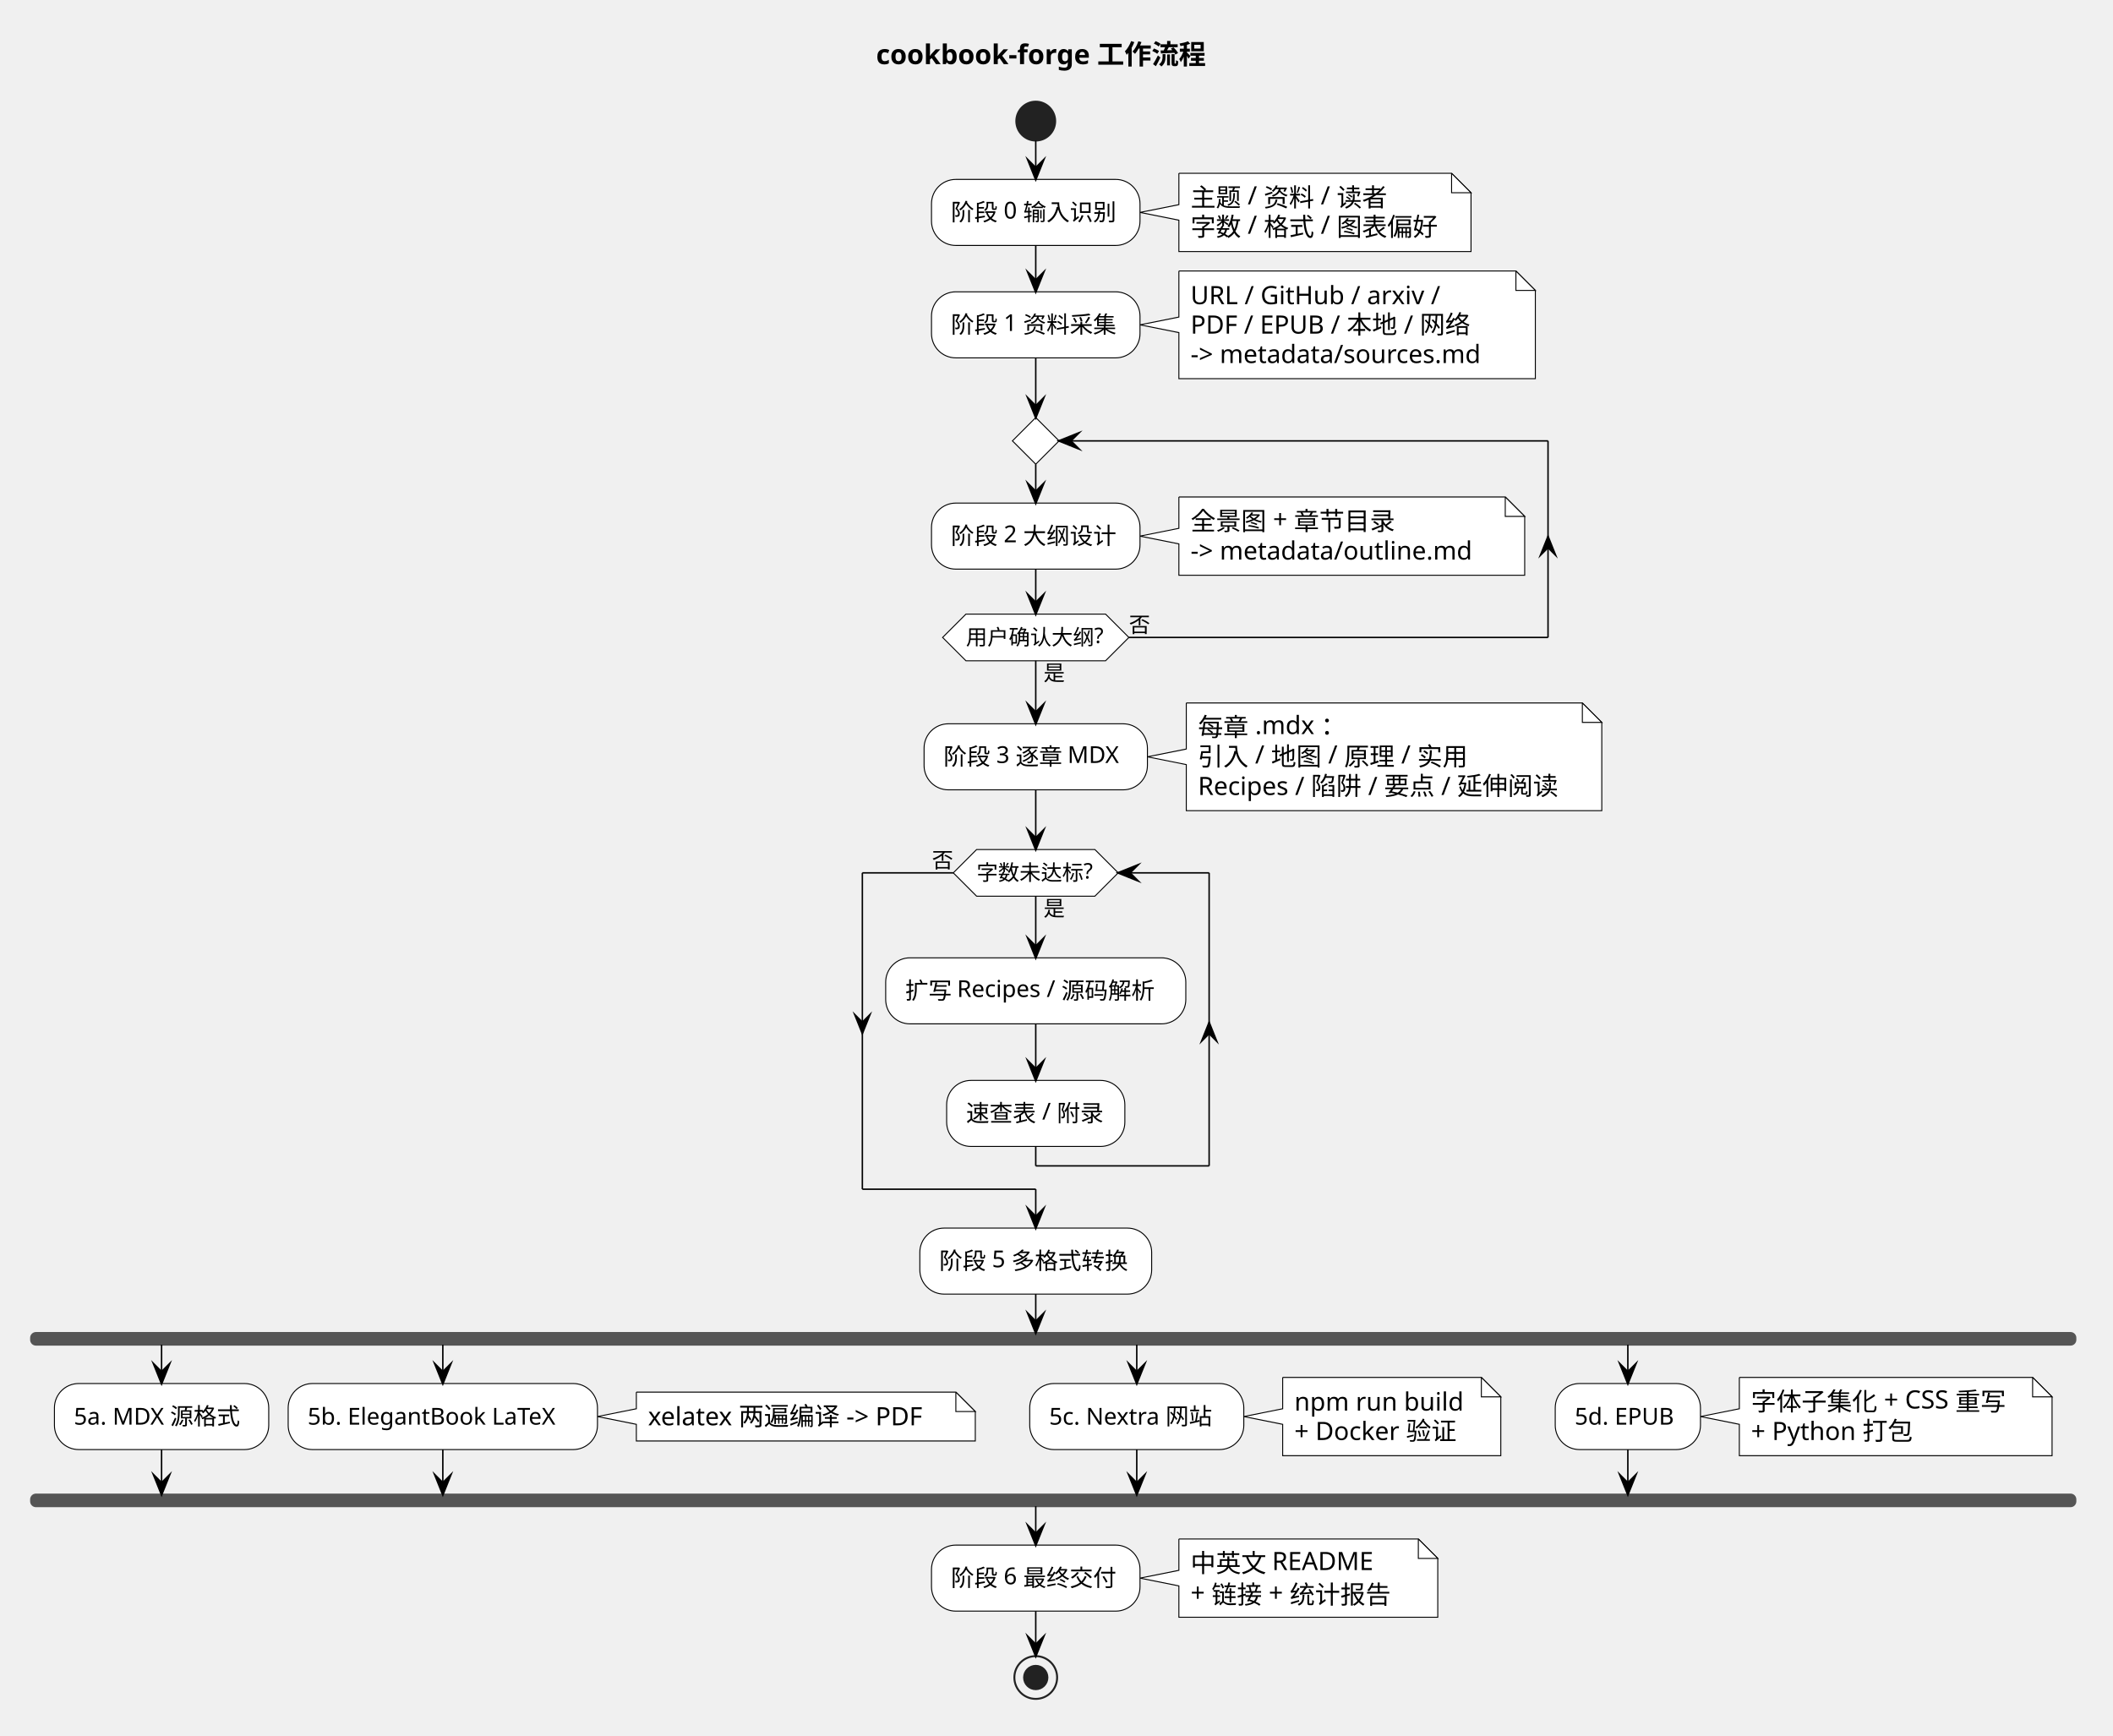
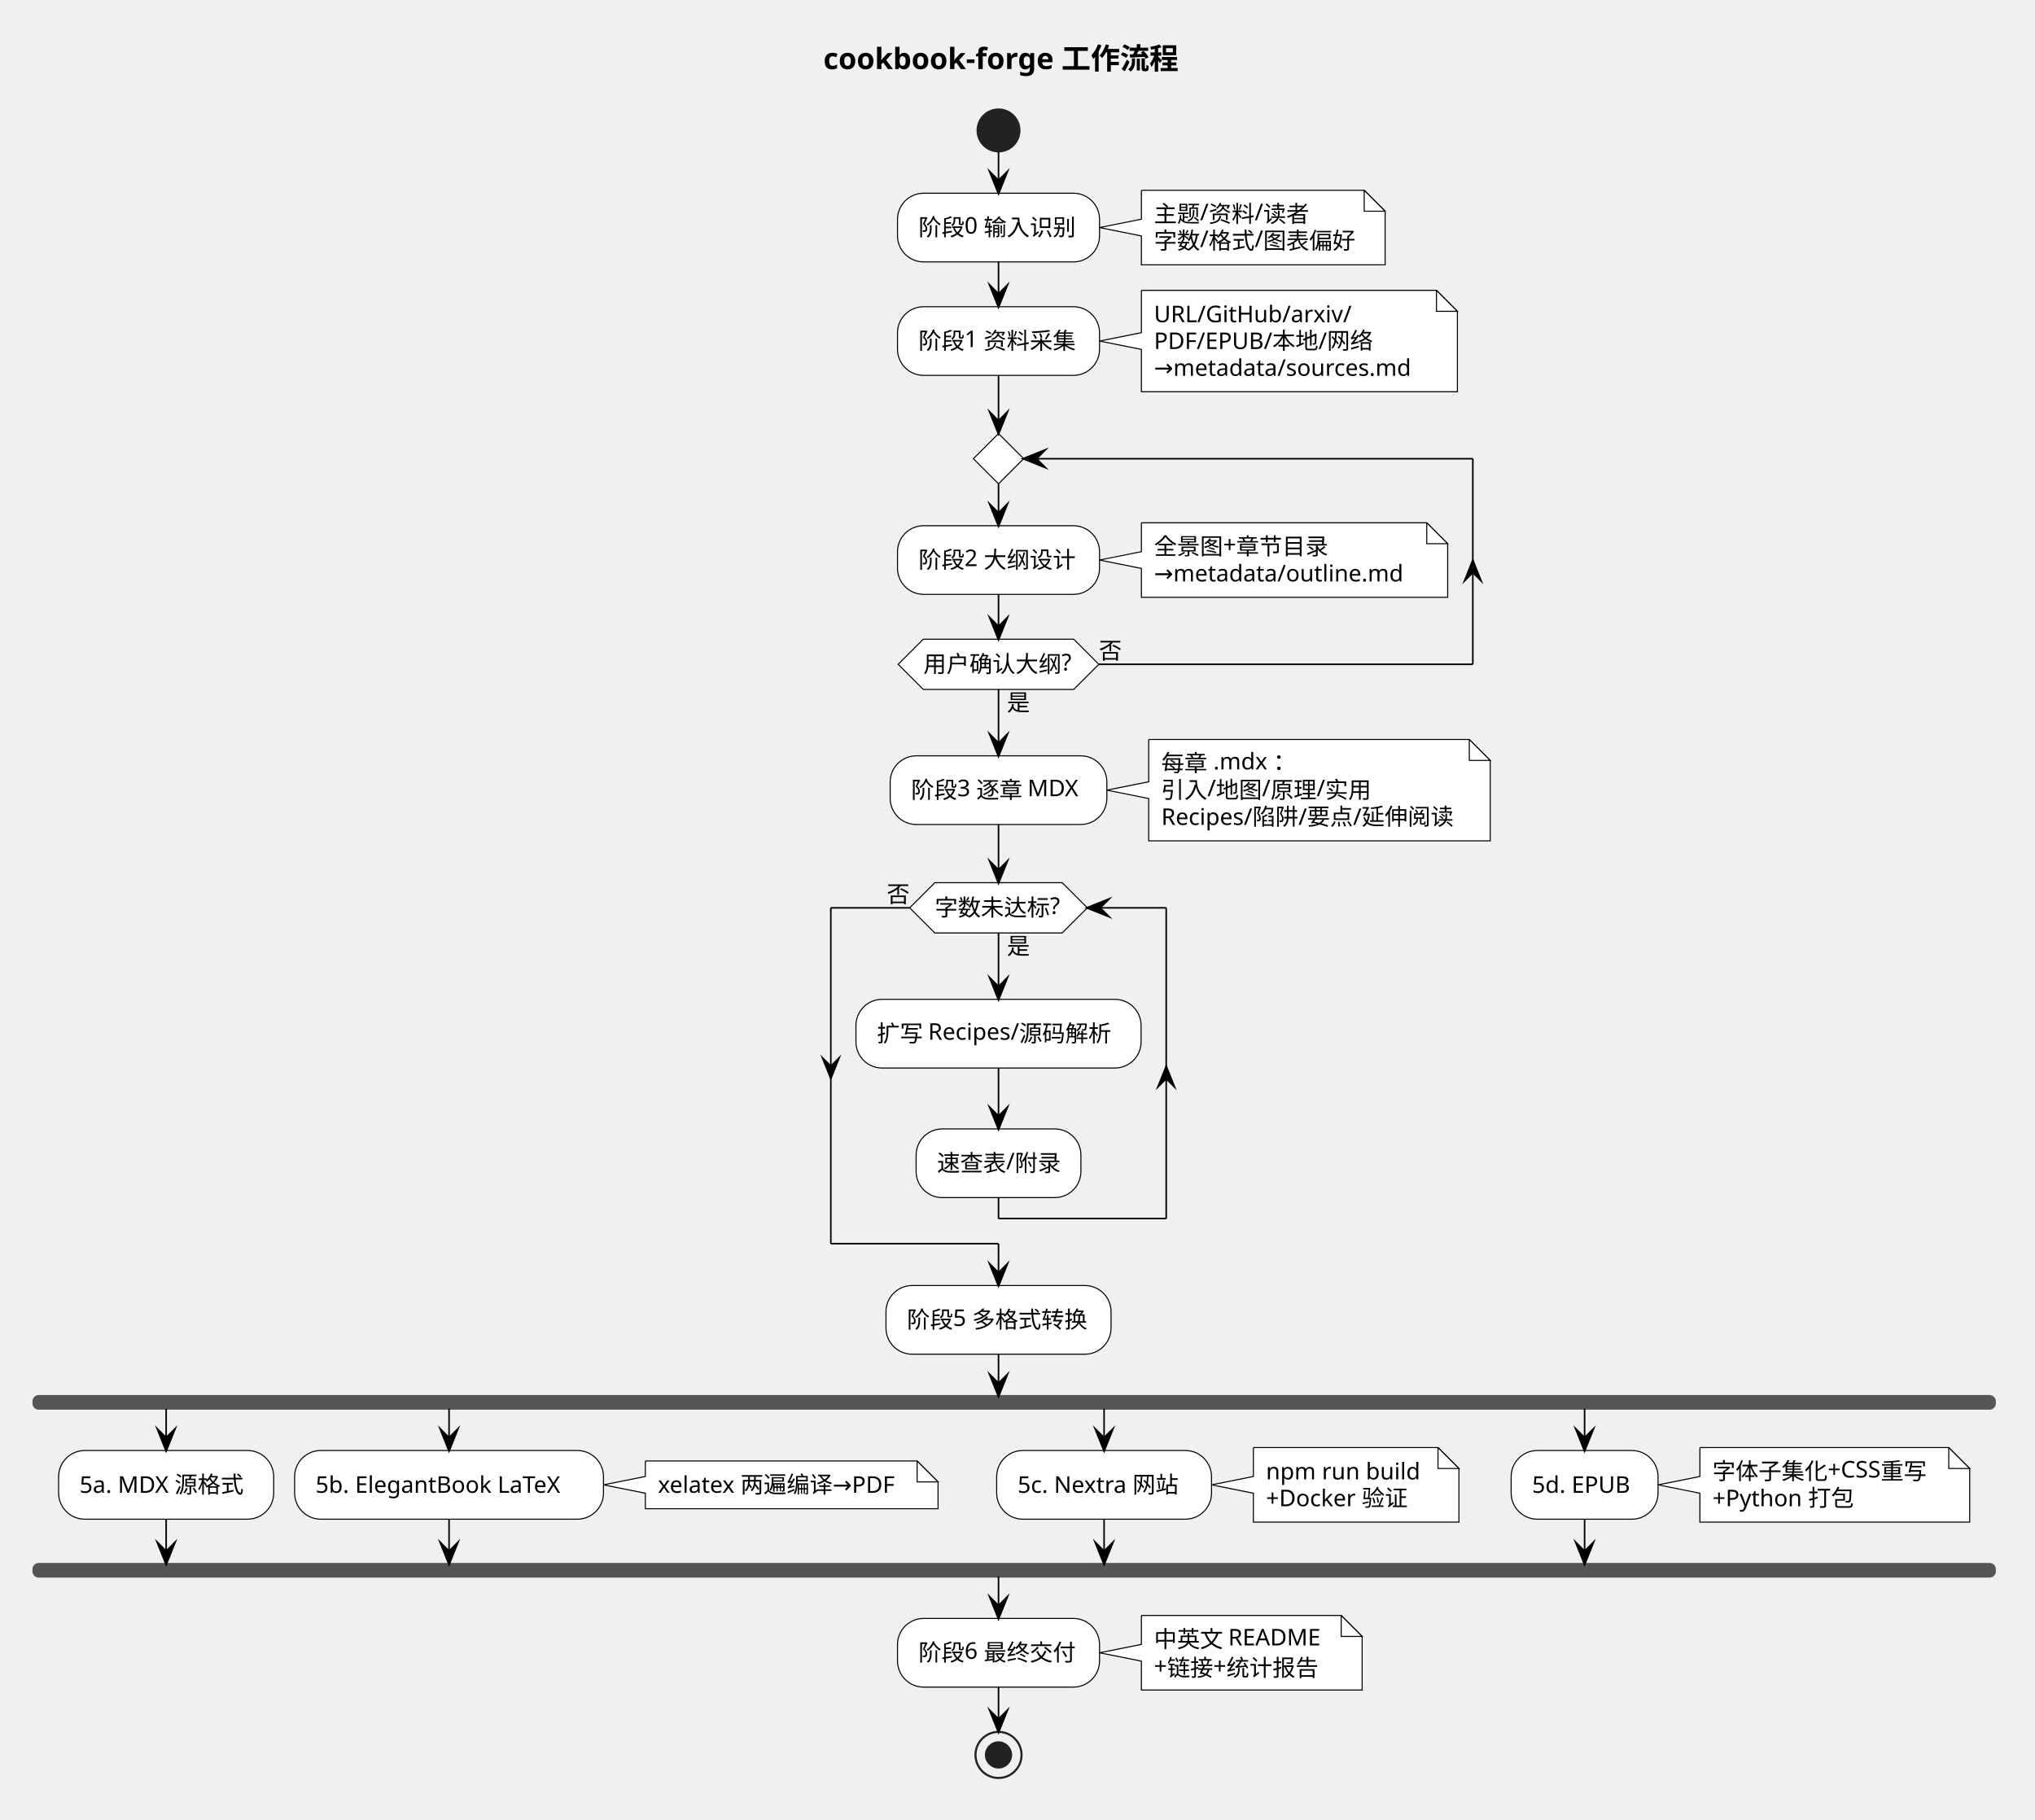
- <svg xmlns="http://www.w3.org/2000/svg" contentStyleType="text/css" data-diagram-type="ACTIVITY" height="893px" preserveAspectRatio="none" style="width:1087px;height:893px;background:#FFFFFF;" version="1.1" viewBox="0 0 1087 893" width="1087px" zoomAndPan="magnify">
+ <svg xmlns="http://www.w3.org/2000/svg" contentStyleType="text/css" data-diagram-type="ACTIVITY" height="869px" preserveAspectRatio="none" style="width:972px;height:869px;background:#FFFFFF;" version="1.1" viewBox="0 0 972 869" width="972px" zoomAndPan="magnify">
  <defs />
  <g>
-     <g class="title" data-source-line="16">
-       <text fill="#000000" font-family="'WenQuanYi Micro Hei'" font-size="14" font-weight="700" lengthAdjust="spacing" textLength="184.228" x="450.711" y="32.995">cookbook-forge 工作流程</text>
+     <g class="title" data-source-line="17">
+       <text fill="#000000" font-family="'WenQuanYi Micro Hei'" font-size="14" font-weight="700" lengthAdjust="spacing" textLength="184.228" x="393.29" y="32.995">cookbook-forge 工作流程</text>
    </g>
-     <ellipse cx="532.825" cy="62.297" fill="#222222" rx="10" ry="10" style="stroke:#222222;stroke-width:1;" />
-     <path d="M606.457,89.148 L606.457,105.281 L586.457,109.281 L606.457,113.281 L606.457,129.414 A0,0 0 0 0 606.457,129.414 L756.746,129.414 A0,0 0 0 0 756.746,129.414 L756.746,99.148 L746.746,89.148 L606.457,89.148 A0,0 0 0 0 606.457,89.148" fill="#FFFFFF" style="stroke:#000000;stroke-width:0.5;" />
-     <path d="M746.746,89.148 L746.746,99.148 L756.746,99.148 L746.746,89.148" fill="#FFFFFF" style="stroke:#000000;stroke-width:0.5;" />
-     <text fill="#000000" font-family="'WenQuanYi Micro Hei'" font-size="13" lengthAdjust="spacing" textLength="103.289" x="612.457" y="106.215">主题 / 资料 / 读者</text>
-     <text fill="#000000" font-family="'WenQuanYi Micro Hei'" font-size="13" lengthAdjust="spacing" textLength="129.289" x="612.457" y="121.348">字数 / 格式 / 图表偏好</text>
-     <rect fill="#FFFFFF" height="33.969" rx="12.5" ry="12.5" style="stroke:#000000;stroke-width:0.5;" width="107.264" x="479.193" y="92.297" />
-     <text fill="#000000" font-family="'WenQuanYi Micro Hei'" font-size="12" lengthAdjust="spacing" textLength="87.264" x="489.193" y="113.436">阶段 0 输入识别</text>
-     <path d="M606.457,139.414 L606.457,163.113 L586.457,167.113 L606.457,171.113 L606.457,194.812 A0,0 0 0 0 606.457,194.812 L789.836,194.812 A0,0 0 0 0 789.836,194.812 L789.836,149.414 L779.836,139.414 L606.457,139.414 A0,0 0 0 0 606.457,139.414" fill="#FFFFFF" style="stroke:#000000;stroke-width:0.5;" />
-     <path d="M779.836,139.414 L779.836,149.414 L789.836,149.414 L779.836,139.414" fill="#FFFFFF" style="stroke:#000000;stroke-width:0.5;" />
-     <text fill="#000000" font-family="'WenQuanYi Micro Hei'" font-size="13" lengthAdjust="spacing" textLength="136.951" x="612.457" y="156.481">URL / GitHub / arxiv /</text>
-     <text fill="#000000" font-family="'WenQuanYi Micro Hei'" font-size="13" lengthAdjust="spacing" textLength="149.748" x="612.457" y="171.614">PDF / EPUB / 本地 / 网络</text>
-     <text fill="#000000" font-family="'WenQuanYi Micro Hei'" font-size="13" lengthAdjust="spacing" textLength="162.379" x="612.457" y="186.747">-&gt; metadata/sources.md</text>
-     <rect fill="#FFFFFF" height="33.969" rx="12.5" ry="12.5" style="stroke:#000000;stroke-width:0.5;" width="107.264" x="479.193" y="150.129" />
-     <text fill="#000000" font-family="'WenQuanYi Micro Hei'" font-size="12" lengthAdjust="spacing" textLength="87.264" x="489.193" y="171.268">阶段 1 资料采集</text>
-     <path d="M606.457,255.664 L606.457,271.797 L586.457,275.797 L606.457,279.797 L606.457,295.93 A0,0 0 0 0 606.457,295.93 L784.358,295.93 A0,0 0 0 0 784.358,295.93 L784.358,265.664 L774.358,255.664 L606.457,255.664 A0,0 0 0 0 606.457,255.664" fill="#FFFFFF" style="stroke:#000000;stroke-width:0.5;" />
-     <path d="M774.358,255.664 L774.358,265.664 L784.358,265.664 L774.358,255.664" fill="#FFFFFF" style="stroke:#000000;stroke-width:0.5;" />
-     <text fill="#000000" font-family="'WenQuanYi Micro Hei'" font-size="13" lengthAdjust="spacing" textLength="110.157" x="612.457" y="272.731">全景图 + 章节目录</text>
-     <text fill="#000000" font-family="'WenQuanYi Micro Hei'" font-size="13" lengthAdjust="spacing" textLength="156.901" x="612.457" y="287.864">-&gt; metadata/outline.md</text>
-     <rect fill="#FFFFFF" height="33.969" rx="12.5" ry="12.5" style="stroke:#000000;stroke-width:0.5;" width="107.264" x="479.193" y="258.812" />
-     <text fill="#000000" font-family="'WenQuanYi Micro Hei'" font-size="12" lengthAdjust="spacing" textLength="87.264" x="489.193" y="279.951">阶段 2 大纲设计</text>
-     <polygon fill="#FFFFFF" points="532.825,214.812,544.825,226.812,532.825,238.812,520.825,226.812,532.825,214.812" style="stroke:#000000;stroke-width:0.5;stroke-linejoin:miter;stroke-miterlimit:10;" />
-     <polygon fill="#FFFFFF" points="496.906,315.93,568.744,315.93,580.744,327.93,568.744,339.93,496.906,339.93,484.906,327.93,496.906,315.93" style="stroke:#000000;stroke-width:0.5;stroke-linejoin:miter;stroke-miterlimit:10;" />
-     <text fill="#000000" font-family="'WenQuanYi Micro Hei'" font-size="11" lengthAdjust="spacing" textLength="11" x="536.825" y="350.14">是</text>
-     <text fill="#000000" font-family="'WenQuanYi Micro Hei'" font-size="11" lengthAdjust="spacing" textLength="71.838" x="496.906" y="331.738">用户确认大纲?</text>
-     <text fill="#000000" font-family="'WenQuanYi Micro Hei'" font-size="11" lengthAdjust="spacing" textLength="11" x="580.744" y="325.335">否</text>
-     <path d="M610.271,361.64 L610.271,385.339 L590.271,389.339 L610.271,393.339 L610.271,417.039 A0,0 0 0 0 610.271,417.039 L824.018,417.039 A0,0 0 0 0 824.018,417.039 L824.018,371.64 L814.018,361.64 L610.271,361.64 A0,0 0 0 0 610.271,361.64" fill="#FFFFFF" style="stroke:#000000;stroke-width:0.5;" />
-     <path d="M814.018,361.64 L814.018,371.64 L824.018,371.64 L814.018,361.64" fill="#FFFFFF" style="stroke:#000000;stroke-width:0.5;" />
-     <text fill="#000000" font-family="'WenQuanYi Micro Hei'" font-size="13" lengthAdjust="spacing" textLength="75.874" x="616.271" y="378.707">每章 .mdx：</text>
-     <text fill="#000000" font-family="'WenQuanYi Micro Hei'" font-size="13" lengthAdjust="spacing" textLength="141.934" x="616.271" y="393.84">引入 / 地图 / 原理 / 实用</text>
-     <text fill="#000000" font-family="'WenQuanYi Micro Hei'" font-size="13" lengthAdjust="spacing" textLength="192.747" x="616.271" y="408.973">Recipes / 陷阱 / 要点 / 延伸阅读</text>
-     <rect fill="#FFFFFF" height="33.969" rx="12.5" ry="12.5" style="stroke:#000000;stroke-width:0.5;" width="114.893" x="475.378" y="372.355" />
-     <text fill="#000000" font-family="'WenQuanYi Micro Hei'" font-size="12" lengthAdjust="spacing" textLength="94.893" x="485.378" y="393.494">阶段 3 逐章 MDX</text>
-     <rect fill="#FFFFFF" height="33.969" rx="12.5" ry="12.5" style="stroke:#000000;stroke-width:0.5;" width="154.391" x="455.629" y="492.749" />
-     <text fill="#000000" font-family="'WenQuanYi Micro Hei'" font-size="12" lengthAdjust="spacing" textLength="134.391" x="465.629" y="513.888">扩写 Recipes / 源码解析</text>
-     <rect fill="#FFFFFF" height="33.969" rx="12.5" ry="12.5" style="stroke:#000000;stroke-width:0.5;" width="91.672" x="486.989" y="555.815" />
-     <text fill="#000000" font-family="'WenQuanYi Micro Hei'" font-size="12" lengthAdjust="spacing" textLength="71.672" x="496.989" y="576.954">速查表 / 附录</text>
-     <polygon fill="#FFFFFF" points="502.406,437.039,563.244,437.039,575.244,449.039,563.244,461.039,502.406,461.039,490.406,449.039,502.406,437.039" style="stroke:#000000;stroke-width:0.5;stroke-linejoin:miter;stroke-miterlimit:10;" />
-     <text fill="#000000" font-family="'WenQuanYi Micro Hei'" font-size="11" lengthAdjust="spacing" textLength="11" x="536.825" y="471.249">是</text>
-     <text fill="#000000" font-family="'WenQuanYi Micro Hei'" font-size="11" lengthAdjust="spacing" textLength="60.838" x="502.406" y="452.847">字数未达标?</text>
-     <text fill="#000000" font-family="'WenQuanYi Micro Hei'" font-size="11" lengthAdjust="spacing" textLength="11" x="479.406" y="446.444">否</text>
-     <rect fill="#FFFFFF" height="33.969" rx="12.5" ry="12.5" style="stroke:#000000;stroke-width:0.5;" width="119.264" x="473.193" y="631.784" />
-     <text fill="#000000" font-family="'WenQuanYi Micro Hei'" font-size="12" lengthAdjust="spacing" textLength="99.264" x="483.193" y="652.923">阶段 5 多格式转换</text>
-     <rect fill="#555555" height="6" rx="2.5" ry="2.5" style="stroke:#555555;stroke-width:1;" width="1051.65" x="16" y="685.753" />
-     <rect fill="#FFFFFF" height="33.969" rx="12.5" ry="12.5" style="stroke:#000000;stroke-width:0.5;" width="110.246" x="28" y="711.753" />
-     <text fill="#000000" font-family="'WenQuanYi Micro Hei'" font-size="12" lengthAdjust="spacing" textLength="90.246" x="38" y="732.892">5a. MDX 源格式</text>
-     <path d="M327.36,716.171 L327.36,724.737 L307.36,728.737 L327.36,732.737 L327.36,741.304 A0,0 0 0 0 327.36,741.304 L501.725,741.304 A0,0 0 0 0 501.725,741.304 L501.725,726.171 L491.725,716.171 L327.36,716.171 A0,0 0 0 0 327.36,716.171" fill="#FFFFFF" style="stroke:#000000;stroke-width:0.5;" />
-     <path d="M491.725,716.171 L491.725,726.171 L501.725,726.171 L491.725,716.171" fill="#FFFFFF" style="stroke:#000000;stroke-width:0.5;" />
-     <text fill="#000000" font-family="'WenQuanYi Micro Hei'" font-size="13" lengthAdjust="spacing" textLength="153.366" x="333.36" y="733.238">xelatex 两遍编译 -&gt; PDF</text>
-     <rect fill="#FFFFFF" height="33.969" rx="12.5" ry="12.5" style="stroke:#000000;stroke-width:0.5;" width="159.113" x="148.246" y="711.753" />
-     <text fill="#000000" font-family="'WenQuanYi Micro Hei'" font-size="12" lengthAdjust="spacing" textLength="139.113" x="158.246" y="732.892">5b. ElegantBook LaTeX</text>
-     <path d="M659.855,708.605 L659.855,724.737 L639.855,728.737 L659.855,732.737 L659.855,748.87 A0,0 0 0 0 659.855,748.87 L772.064,748.87 A0,0 0 0 0 772.064,748.87 L772.064,718.605 L762.064,708.605 L659.855,708.605 A0,0 0 0 0 659.855,708.605" fill="#FFFFFF" style="stroke:#000000;stroke-width:0.5;" />
-     <path d="M762.064,708.605 L762.064,718.605 L772.064,718.605 L762.064,708.605" fill="#FFFFFF" style="stroke:#000000;stroke-width:0.5;" />
-     <text fill="#000000" font-family="'WenQuanYi Micro Hei'" font-size="13" lengthAdjust="spacing" textLength="91.21" x="665.855" y="725.671">npm run build</text>
-     <text fill="#000000" font-family="'WenQuanYi Micro Hei'" font-size="13" lengthAdjust="spacing" textLength="91.14" x="665.855" y="740.804">+ Docker 验证</text>
-     <rect fill="#FFFFFF" height="33.969" rx="12.5" ry="12.5" style="stroke:#000000;stroke-width:0.5;" width="110.129" x="529.725" y="711.753" />
-     <text fill="#000000" font-family="'WenQuanYi Micro Hei'" font-size="12" lengthAdjust="spacing" textLength="90.129" x="539.725" y="732.892">5c. Nextra 网站</text>
-     <path d="M894.779,708.605 L894.779,724.737 L874.779,728.737 L894.779,732.737 L894.779,748.87 A0,0 0 0 0 894.779,748.87 L1055.65,748.87 A0,0 0 0 0 1055.65,748.87 L1055.65,718.605 L1045.65,708.605 L894.779,708.605 A0,0 0 0 0 894.779,708.605" fill="#FFFFFF" style="stroke:#000000;stroke-width:0.5;" />
-     <path d="M1045.65,708.605 L1045.65,718.605 L1055.65,718.605 L1045.65,708.605" fill="#FFFFFF" style="stroke:#000000;stroke-width:0.5;" />
-     <text fill="#000000" font-family="'WenQuanYi Micro Hei'" font-size="13" lengthAdjust="spacing" textLength="139.871" x="900.779" y="725.671">字体子集化 + CSS 重写</text>
-     <text fill="#000000" font-family="'WenQuanYi Micro Hei'" font-size="13" lengthAdjust="spacing" textLength="90.219" x="900.779" y="740.804">+ Python 打包</text>
-     <rect fill="#FFFFFF" height="33.969" rx="12.5" ry="12.5" style="stroke:#000000;stroke-width:0.5;" width="74.715" x="800.064" y="711.753" />
-     <text fill="#000000" font-family="'WenQuanYi Micro Hei'" font-size="12" lengthAdjust="spacing" textLength="54.715" x="810.064" y="732.892">5d. EPUB</text>
-     <rect fill="#555555" height="6" rx="2.5" ry="2.5" style="stroke:#555555;stroke-width:1;" width="1051.65" x="16" y="768.87" />
-     <path d="M606.457,791.722 L606.457,807.855 L586.457,811.855 L606.457,815.855 L606.457,831.987 A0,0 0 0 0 606.457,831.987 L739.639,831.987 A0,0 0 0 0 739.639,831.987 L739.639,801.722 L729.639,791.722 L606.457,791.722 A0,0 0 0 0 606.457,791.722" fill="#FFFFFF" style="stroke:#000000;stroke-width:0.5;" />
-     <path d="M729.639,791.722 L729.639,801.722 L739.639,801.722 L729.639,791.722" fill="#FFFFFF" style="stroke:#000000;stroke-width:0.5;" />
-     <text fill="#000000" font-family="'WenQuanYi Micro Hei'" font-size="13" lengthAdjust="spacing" textLength="98.712" x="612.457" y="808.789">中英文 README</text>
-     <text fill="#000000" font-family="'WenQuanYi Micro Hei'" font-size="13" lengthAdjust="spacing" textLength="112.182" x="612.457" y="823.921">+ 链接 + 统计报告</text>
-     <rect fill="#FFFFFF" height="33.969" rx="12.5" ry="12.5" style="stroke:#000000;stroke-width:0.5;" width="107.264" x="479.193" y="794.87" />
-     <text fill="#000000" font-family="'WenQuanYi Micro Hei'" font-size="12" lengthAdjust="spacing" textLength="87.264" x="489.193" y="816.009">阶段 6 最终交付</text>
-     <ellipse cx="532.825" cy="862.987" fill="none" rx="11" ry="11" style="stroke:#222222;stroke-width:1;" />
-     <ellipse cx="532.825" cy="862.987" fill="#222222" rx="6" ry="6" style="stroke:#222222;stroke-width:1;" />
-     <line style="stroke:#000000;stroke-width:0.75;" x1="532.825" x2="532.825" y1="72.297" y2="92.297" />
-     <polygon fill="#000000" points="528.825,82.297,532.825,92.297,536.825,82.297,532.825,86.297" style="stroke:#000000;stroke-width:1;stroke-linejoin:miter;stroke-miterlimit:10;" />
-     <line style="stroke:#000000;stroke-width:0.75;" x1="532.825" x2="532.825" y1="126.266" y2="150.129" />
-     <polygon fill="#000000" points="528.825,140.129,532.825,150.129,536.825,140.129,532.825,144.129" style="stroke:#000000;stroke-width:1;stroke-linejoin:miter;stroke-miterlimit:10;" />
-     <line style="stroke:#000000;stroke-width:0.75;" x1="532.825" x2="532.825" y1="238.812" y2="258.812" />
-     <polygon fill="#000000" points="528.825,248.812,532.825,258.812,536.825,248.812,532.825,252.812" style="stroke:#000000;stroke-width:1;stroke-linejoin:miter;stroke-miterlimit:10;" />
-     <line style="stroke:#000000;stroke-width:0.75;" x1="580.744" x2="796.358" y1="327.93" y2="327.93" />
-     <polygon fill="#000000" points="792.358,285.797,796.358,275.797,800.358,285.797,796.358,281.797" style="stroke:#000000;stroke-width:0.75;stroke-linejoin:miter;stroke-miterlimit:10;" />
-     <line style="stroke:#000000;stroke-width:0.75;" x1="796.358" x2="796.358" y1="226.812" y2="327.93" />
-     <line style="stroke:#000000;stroke-width:0.75;" x1="796.358" x2="544.825" y1="226.812" y2="226.812" />
-     <polygon fill="#000000" points="554.825,222.812,544.825,226.812,554.825,230.812,550.825,226.812" style="stroke:#000000;stroke-width:1;stroke-linejoin:miter;stroke-miterlimit:10;" />
-     <line style="stroke:#000000;stroke-width:0.75;" x1="532.825" x2="532.825" y1="292.781" y2="315.93" />
-     <polygon fill="#000000" points="528.825,305.93,532.825,315.93,536.825,305.93,532.825,309.93" style="stroke:#000000;stroke-width:1;stroke-linejoin:miter;stroke-miterlimit:10;" />
-     <line style="stroke:#000000;stroke-width:0.75;" x1="532.825" x2="532.825" y1="184.098" y2="214.812" />
-     <polygon fill="#000000" points="528.825,204.812,532.825,214.812,536.825,204.812,532.825,208.812" style="stroke:#000000;stroke-width:1;stroke-linejoin:miter;stroke-miterlimit:10;" />
-     <line style="stroke:#000000;stroke-width:0.75;" x1="532.825" x2="532.825" y1="339.93" y2="372.355" />
-     <polygon fill="#000000" points="528.825,362.355,532.825,372.355,536.825,362.355,532.825,366.355" style="stroke:#000000;stroke-width:1;stroke-linejoin:miter;stroke-miterlimit:10;" />
-     <line style="stroke:#000000;stroke-width:0.75;" x1="532.825" x2="532.825" y1="526.718" y2="555.815" />
-     <polygon fill="#000000" points="528.825,545.815,532.825,555.815,536.825,545.815,532.825,549.815" style="stroke:#000000;stroke-width:1;stroke-linejoin:miter;stroke-miterlimit:10;" />
-     <line style="stroke:#000000;stroke-width:0.75;" x1="532.825" x2="532.825" y1="461.039" y2="492.749" />
-     <polygon fill="#000000" points="528.825,482.749,532.825,492.749,536.825,482.749,532.825,486.749" style="stroke:#000000;stroke-width:1;stroke-linejoin:miter;stroke-miterlimit:10;" />
-     <line style="stroke:#000000;stroke-width:0.75;" x1="532.825" x2="532.825" y1="589.784" y2="599.784" />
-     <line style="stroke:#000000;stroke-width:0.75;" x1="532.825" x2="622.02" y1="599.784" y2="599.784" />
-     <polygon fill="#000000" points="618.02,535.815,622.02,525.815,626.02,535.815,622.02,531.815" style="stroke:#000000;stroke-width:0.75;stroke-linejoin:miter;stroke-miterlimit:10;" />
-     <line style="stroke:#000000;stroke-width:0.75;" x1="622.02" x2="622.02" y1="449.039" y2="599.784" />
-     <line style="stroke:#000000;stroke-width:0.75;" x1="622.02" x2="575.244" y1="449.039" y2="449.039" />
-     <polygon fill="#000000" points="585.244,445.039,575.244,449.039,585.244,453.039,581.244,449.039" style="stroke:#000000;stroke-width:1;stroke-linejoin:miter;stroke-miterlimit:10;" />
-     <line style="stroke:#000000;stroke-width:0.75;" x1="490.406" x2="443.629" y1="449.039" y2="449.039" />
-     <polygon fill="#000000" points="439.629,521.815,443.629,531.815,447.629,521.815,443.629,525.815" style="stroke:#000000;stroke-width:0.75;stroke-linejoin:miter;stroke-miterlimit:10;" />
-     <line style="stroke:#000000;stroke-width:0.75;" x1="443.629" x2="443.629" y1="449.039" y2="611.784" />
-     <line style="stroke:#000000;stroke-width:0.75;" x1="443.629" x2="532.825" y1="611.784" y2="611.784" />
-     <line style="stroke:#000000;stroke-width:0.75;" x1="532.825" x2="532.825" y1="611.784" y2="631.784" />
-     <polygon fill="#000000" points="528.825,621.784,532.825,631.784,536.825,621.784,532.825,625.784" style="stroke:#000000;stroke-width:1;stroke-linejoin:miter;stroke-miterlimit:10;" />
-     <line style="stroke:#000000;stroke-width:0.75;" x1="532.825" x2="532.825" y1="406.324" y2="437.039" />
-     <polygon fill="#000000" points="528.825,427.039,532.825,437.039,536.825,427.039,532.825,431.039" style="stroke:#000000;stroke-width:1;stroke-linejoin:miter;stroke-miterlimit:10;" />
-     <line style="stroke:#000000;stroke-width:0.75;" x1="83.123" x2="83.123" y1="691.753" y2="711.753" />
-     <polygon fill="#000000" points="79.123,701.753,83.123,711.753,87.123,701.753,83.123,705.753" style="stroke:#000000;stroke-width:1;stroke-linejoin:miter;stroke-miterlimit:10;" />
-     <line style="stroke:#000000;stroke-width:0.75;" x1="227.803" x2="227.803" y1="691.753" y2="711.753" />
-     <polygon fill="#000000" points="223.803,701.753,227.803,711.753,231.803,701.753,227.803,705.753" style="stroke:#000000;stroke-width:1;stroke-linejoin:miter;stroke-miterlimit:10;" />
-     <line style="stroke:#000000;stroke-width:0.75;" x1="584.79" x2="584.79" y1="691.753" y2="711.753" />
-     <polygon fill="#000000" points="580.79,701.753,584.79,711.753,588.79,701.753,584.79,705.753" style="stroke:#000000;stroke-width:1;stroke-linejoin:miter;stroke-miterlimit:10;" />
-     <line style="stroke:#000000;stroke-width:0.75;" x1="837.421" x2="837.421" y1="691.753" y2="711.753" />
-     <polygon fill="#000000" points="833.421,701.753,837.421,711.753,841.421,701.753,837.421,705.753" style="stroke:#000000;stroke-width:1;stroke-linejoin:miter;stroke-miterlimit:10;" />
-     <line style="stroke:#000000;stroke-width:0.75;" x1="83.123" x2="83.123" y1="745.722" y2="768.87" />
-     <polygon fill="#000000" points="79.123,758.87,83.123,768.87,87.123,758.87,83.123,762.87" style="stroke:#000000;stroke-width:1;stroke-linejoin:miter;stroke-miterlimit:10;" />
-     <line style="stroke:#000000;stroke-width:0.75;" x1="227.803" x2="227.803" y1="745.722" y2="768.87" />
-     <polygon fill="#000000" points="223.803,758.87,227.803,768.87,231.803,758.87,227.803,762.87" style="stroke:#000000;stroke-width:1;stroke-linejoin:miter;stroke-miterlimit:10;" />
-     <line style="stroke:#000000;stroke-width:0.75;" x1="584.79" x2="584.79" y1="745.722" y2="768.87" />
-     <polygon fill="#000000" points="580.79,758.87,584.79,768.87,588.79,758.87,584.79,762.87" style="stroke:#000000;stroke-width:1;stroke-linejoin:miter;stroke-miterlimit:10;" />
-     <line style="stroke:#000000;stroke-width:0.75;" x1="837.421" x2="837.421" y1="745.722" y2="768.87" />
-     <polygon fill="#000000" points="833.421,758.87,837.421,768.87,841.421,758.87,837.421,762.87" style="stroke:#000000;stroke-width:1;stroke-linejoin:miter;stroke-miterlimit:10;" />
-     <line style="stroke:#000000;stroke-width:0.75;" x1="532.825" x2="532.825" y1="665.753" y2="685.753" />
-     <polygon fill="#000000" points="528.825,675.753,532.825,685.753,536.825,675.753,532.825,679.753" style="stroke:#000000;stroke-width:1;stroke-linejoin:miter;stroke-miterlimit:10;" />
-     <line style="stroke:#000000;stroke-width:0.75;" x1="532.825" x2="532.825" y1="774.87" y2="794.87" />
-     <polygon fill="#000000" points="528.825,784.87,532.825,794.87,536.825,784.87,532.825,788.87" style="stroke:#000000;stroke-width:1;stroke-linejoin:miter;stroke-miterlimit:10;" />
-     <line style="stroke:#000000;stroke-width:0.75;" x1="532.825" x2="532.825" y1="828.839" y2="851.987" />
-     <polygon fill="#000000" points="528.825,841.987,532.825,851.987,536.825,841.987,532.825,845.987" style="stroke:#000000;stroke-width:1;stroke-linejoin:miter;stroke-miterlimit:10;" />
+     <ellipse cx="476.933" cy="62.297" fill="#222222" rx="10" ry="10" style="stroke:#222222;stroke-width:1;" />
+     <path d="M545.181,90.894 L545.181,104.699 L525.181,108.699 L545.181,112.699 L545.181,126.504 A0,0 0 0 0 545.181,126.504 L661.592,126.504 A0,0 0 0 0 661.592,126.504 L661.592,100.894 L651.592,90.894 L545.181,90.894 A0,0 0 0 0 545.181,90.894" fill="#FFFFFF" style="stroke:#000000;stroke-width:0.5;" />
+     <path d="M651.592,90.894 L651.592,100.894 L661.592,100.894 L651.592,90.894" fill="#FFFFFF" style="stroke:#000000;stroke-width:0.5;" />
+     <text fill="#000000" font-family="'WenQuanYi Micro Hei'" font-size="11" lengthAdjust="spacing" textLength="73.412" x="551.181" y="106.105">主题/资料/读者</text>
+     <text fill="#000000" font-family="'WenQuanYi Micro Hei'" font-size="11" lengthAdjust="spacing" textLength="95.412" x="551.181" y="118.91">字数/格式/图表偏好</text>
+     <rect fill="#FFFFFF" height="32.805" rx="12.5" ry="12.5" style="stroke:#000000;stroke-width:0.5;" width="96.495" x="428.686" y="92.297" />
+     <text fill="#000000" font-family="'WenQuanYi Micro Hei'" font-size="11" lengthAdjust="spacing" textLength="76.495" x="438.686" y="112.507">阶段0 输入识别</text>
+     <path d="M545.181,138.699 L545.181,158.906 L525.181,162.906 L545.181,166.906 L545.181,187.113 A0,0 0 0 0 545.181,187.113 L696.113,187.113 A0,0 0 0 0 696.113,187.113 L696.113,148.699 L686.113,138.699 L545.181,138.699 A0,0 0 0 0 545.181,138.699" fill="#FFFFFF" style="stroke:#000000;stroke-width:0.5;" />
+     <path d="M686.113,138.699 L686.113,148.699 L696.113,148.699 L686.113,138.699" fill="#FFFFFF" style="stroke:#000000;stroke-width:0.5;" />
+     <text fill="#000000" font-family="'WenQuanYi Micro Hei'" font-size="11" lengthAdjust="spacing" textLength="98.398" x="551.181" y="153.91">URL/GitHub/arxiv/</text>
+     <text fill="#000000" font-family="'WenQuanYi Micro Hei'" font-size="11" lengthAdjust="spacing" textLength="105.73" x="551.181" y="166.714">PDF/EPUB/本地/网络</text>
+     <text fill="#000000" font-family="'WenQuanYi Micro Hei'" font-size="11" lengthAdjust="spacing" textLength="129.932" x="551.181" y="179.519">→metadata/sources.md</text>
+     <rect fill="#FFFFFF" height="32.805" rx="12.5" ry="12.5" style="stroke:#000000;stroke-width:0.5;" width="96.495" x="428.686" y="146.504" />
+     <text fill="#000000" font-family="'WenQuanYi Micro Hei'" font-size="11" lengthAdjust="spacing" textLength="76.495" x="438.686" y="166.714">阶段1 资料采集</text>
+     <path d="M545.181,249.711 L545.181,263.516 L525.181,267.516 L545.181,271.516 L545.181,285.32 A0,0 0 0 0 545.181,285.32 L691.477,285.32 A0,0 0 0 0 691.477,285.32 L691.477,259.711 L681.477,249.711 L545.181,249.711 A0,0 0 0 0 545.181,249.711" fill="#FFFFFF" style="stroke:#000000;stroke-width:0.5;" />
+     <path d="M681.477,249.711 L681.477,259.711 L691.477,259.711 L681.477,249.711" fill="#FFFFFF" style="stroke:#000000;stroke-width:0.5;" />
+     <text fill="#000000" font-family="'WenQuanYi Micro Hei'" font-size="11" lengthAdjust="spacing" textLength="86.216" x="551.181" y="264.921">全景图+章节目录</text>
+     <text fill="#000000" font-family="'WenQuanYi Micro Hei'" font-size="11" lengthAdjust="spacing" textLength="125.297" x="551.181" y="277.726">→metadata/outline.md</text>
+     <rect fill="#FFFFFF" height="32.805" rx="12.5" ry="12.5" style="stroke:#000000;stroke-width:0.5;" width="96.495" x="428.686" y="251.113" />
+     <text fill="#000000" font-family="'WenQuanYi Micro Hei'" font-size="11" lengthAdjust="spacing" textLength="76.495" x="438.686" y="271.324">阶段2 大纲设计</text>
+     <polygon fill="#FFFFFF" points="476.933,207.113,488.933,219.113,476.933,231.113,464.933,219.113,476.933,207.113" style="stroke:#000000;stroke-width:0.5;stroke-linejoin:miter;stroke-miterlimit:10;" />
+     <polygon fill="#FFFFFF" points="441.014,305.32,512.852,305.32,524.852,317.32,512.852,329.32,441.014,329.32,429.014,317.32,441.014,305.32" style="stroke:#000000;stroke-width:0.5;stroke-linejoin:miter;stroke-miterlimit:10;" />
+     <text fill="#000000" font-family="'WenQuanYi Micro Hei'" font-size="11" lengthAdjust="spacing" textLength="11" x="480.933" y="339.531">是</text>
+     <text fill="#000000" font-family="'WenQuanYi Micro Hei'" font-size="11" lengthAdjust="spacing" textLength="71.838" x="441.014" y="321.128">用户确认大纲?</text>
+     <text fill="#000000" font-family="'WenQuanYi Micro Hei'" font-size="11" lengthAdjust="spacing" textLength="11" x="524.852" y="314.726">否</text>
+     <path d="M548.677,353.226 L548.677,373.433 L528.677,377.433 L548.677,381.433 L548.677,401.64 A0,0 0 0 0 548.677,401.64 L711.79,401.64 A0,0 0 0 0 711.79,401.64 L711.79,363.226 L701.79,353.226 L548.677,353.226 A0,0 0 0 0 548.677,353.226" fill="#FFFFFF" style="stroke:#000000;stroke-width:0.5;" />
+     <path d="M701.79,353.226 L701.79,363.226 L711.79,363.226 L701.79,353.226" fill="#FFFFFF" style="stroke:#000000;stroke-width:0.5;" />
+     <text fill="#000000" font-family="'WenQuanYi Micro Hei'" font-size="11" lengthAdjust="spacing" textLength="64.201" x="554.677" y="368.437">每章 .mdx：</text>
+     <text fill="#000000" font-family="'WenQuanYi Micro Hei'" font-size="11" lengthAdjust="spacing" textLength="99.118" x="554.677" y="381.241">引入/地图/原理/实用</text>
+     <text fill="#000000" font-family="'WenQuanYi Micro Hei'" font-size="11" lengthAdjust="spacing" textLength="142.113" x="554.677" y="394.046">Recipes/陷阱/要点/延伸阅读</text>
+     <rect fill="#FFFFFF" height="32.805" rx="12.5" ry="12.5" style="stroke:#000000;stroke-width:0.5;" width="103.488" x="425.189" y="361.031" />
+     <text fill="#000000" font-family="'WenQuanYi Micro Hei'" font-size="11" lengthAdjust="spacing" textLength="83.488" x="435.189" y="381.241">阶段3 逐章 MDX</text>
+     <rect fill="#FFFFFF" height="32.805" rx="12.5" ry="12.5" style="stroke:#000000;stroke-width:0.5;" width="136.198" x="408.834" y="477.351" />
+     <text fill="#000000" font-family="'WenQuanYi Micro Hei'" font-size="11" lengthAdjust="spacing" textLength="116.198" x="418.834" y="497.561">扩写 Recipes/源码解析</text>
+     <rect fill="#FFFFFF" height="32.805" rx="12.5" ry="12.5" style="stroke:#000000;stroke-width:0.5;" width="78.706" x="437.58" y="539.253" />
+     <text fill="#000000" font-family="'WenQuanYi Micro Hei'" font-size="11" lengthAdjust="spacing" textLength="58.706" x="447.58" y="559.463">速查表/附录</text>
+     <polygon fill="#FFFFFF" points="446.514,421.64,507.352,421.64,519.352,433.64,507.352,445.64,446.514,445.64,434.514,433.64,446.514,421.64" style="stroke:#000000;stroke-width:0.5;stroke-linejoin:miter;stroke-miterlimit:10;" />
+     <text fill="#000000" font-family="'WenQuanYi Micro Hei'" font-size="11" lengthAdjust="spacing" textLength="11" x="480.933" y="455.851">是</text>
+     <text fill="#000000" font-family="'WenQuanYi Micro Hei'" font-size="11" lengthAdjust="spacing" textLength="60.838" x="446.514" y="437.448">字数未达标?</text>
+     <text fill="#000000" font-family="'WenQuanYi Micro Hei'" font-size="11" lengthAdjust="spacing" textLength="11" x="423.514" y="431.046">否</text>
+     <rect fill="#FFFFFF" height="32.805" rx="12.5" ry="12.5" style="stroke:#000000;stroke-width:0.5;" width="107.495" x="423.186" y="614.058" />
+     <text fill="#000000" font-family="'WenQuanYi Micro Hei'" font-size="11" lengthAdjust="spacing" textLength="87.495" x="433.186" y="634.268">阶段5 多格式转换</text>
+     <rect fill="#555555" height="6" rx="2.5" ry="2.5" style="stroke:#555555;stroke-width:1;" width="936.807" x="16" y="666.862" />
+     <rect fill="#FFFFFF" height="32.805" rx="12.5" ry="12.5" style="stroke:#000000;stroke-width:0.5;" width="102.725" x="28" y="692.862" />
+     <text fill="#000000" font-family="'WenQuanYi Micro Hei'" font-size="11" lengthAdjust="spacing" textLength="82.725" x="38" y="713.073">5a. MDX 源格式</text>
+     <path d="M308.246,697.862 L308.246,705.265 L288.246,709.265 L308.246,713.265 L308.246,720.667 A0,0 0 0 0 308.246,720.667 L448.054,720.667 A0,0 0 0 0 448.054,720.667 L448.054,707.862 L438.054,697.862 L308.246,697.862 A0,0 0 0 0 308.246,697.862" fill="#FFFFFF" style="stroke:#000000;stroke-width:0.5;" />
+     <path d="M438.054,697.862 L438.054,707.862 L448.054,707.862 L438.054,697.862" fill="#FFFFFF" style="stroke:#000000;stroke-width:0.5;" />
+     <text fill="#000000" font-family="'WenQuanYi Micro Hei'" font-size="11" lengthAdjust="spacing" textLength="118.808" x="314.246" y="713.073">xelatex 两遍编译→PDF</text>
+     <rect fill="#FFFFFF" height="32.805" rx="12.5" ry="12.5" style="stroke:#000000;stroke-width:0.5;" width="147.52" x="140.725" y="692.862" />
+     <text fill="#000000" font-family="'WenQuanYi Micro Hei'" font-size="11" lengthAdjust="spacing" textLength="127.52" x="150.725" y="713.073">5b. ElegantBook LaTeX</text>
+     <path d="M598.672,691.46 L598.672,705.265 L578.672,709.265 L598.672,713.265 L598.672,727.069 A0,0 0 0 0 598.672,727.069 L696.849,727.069 A0,0 0 0 0 696.849,727.069 L696.849,701.46 L686.849,691.46 L598.672,691.46 A0,0 0 0 0 598.672,691.46" fill="#FFFFFF" style="stroke:#000000;stroke-width:0.5;" />
+     <path d="M686.849,691.46 L686.849,701.46 L696.849,701.46 L686.849,691.46" fill="#FFFFFF" style="stroke:#000000;stroke-width:0.5;" />
+     <text fill="#000000" font-family="'WenQuanYi Micro Hei'" font-size="11" lengthAdjust="spacing" textLength="77.177" x="604.672" y="706.67">npm run build</text>
+     <text fill="#000000" font-family="'WenQuanYi Micro Hei'" font-size="11" lengthAdjust="spacing" textLength="73.621" x="604.672" y="719.475">+Docker 验证</text>
+     <rect fill="#FFFFFF" height="32.805" rx="12.5" ry="12.5" style="stroke:#000000;stroke-width:0.5;" width="102.618" x="476.054" y="692.862" />
+     <text fill="#000000" font-family="'WenQuanYi Micro Hei'" font-size="11" lengthAdjust="spacing" textLength="82.618" x="486.054" y="713.073">5c. Nextra 网站</text>
+     <path d="M811.946,691.46 L811.946,705.265 L791.946,709.265 L811.946,713.265 L811.946,727.069 A0,0 0 0 0 811.946,727.069 L940.807,727.069 A0,0 0 0 0 940.807,727.069 L940.807,701.46 L930.807,691.46 L811.946,691.46 A0,0 0 0 0 811.946,691.46" fill="#FFFFFF" style="stroke:#000000;stroke-width:0.5;" />
+     <path d="M930.807,691.46 L930.807,701.46 L940.807,701.46 L930.807,691.46" fill="#FFFFFF" style="stroke:#000000;stroke-width:0.5;" />
+     <text fill="#000000" font-family="'WenQuanYi Micro Hei'" font-size="11" lengthAdjust="spacing" textLength="107.862" x="817.946" y="706.67">字体子集化+CSS重写</text>
+     <text fill="#000000" font-family="'WenQuanYi Micro Hei'" font-size="11" lengthAdjust="spacing" textLength="72.843" x="817.946" y="719.475">+Python 打包</text>
+     <rect fill="#FFFFFF" height="32.805" rx="12.5" ry="12.5" style="stroke:#000000;stroke-width:0.5;" width="70.155" x="721.79" y="692.862" />
+     <text fill="#000000" font-family="'WenQuanYi Micro Hei'" font-size="11" lengthAdjust="spacing" textLength="50.155" x="731.79" y="713.073">5d. EPUB</text>
+     <rect fill="#555555" height="6" rx="2.5" ry="2.5" style="stroke:#555555;stroke-width:1;" width="936.807" x="16" y="747.069" />
+     <path d="M545.181,771.667 L545.181,785.472 L525.181,789.472 L545.181,793.472 L545.181,807.276 A0,0 0 0 0 545.181,807.276 L650.614,807.276 A0,0 0 0 0 650.614,807.276 L650.614,781.667 L640.614,771.667 L545.181,771.667 A0,0 0 0 0 545.181,771.667" fill="#FFFFFF" style="stroke:#000000;stroke-width:0.5;" />
+     <path d="M640.614,771.667 L640.614,781.667 L650.614,781.667 L640.614,771.667" fill="#FFFFFF" style="stroke:#000000;stroke-width:0.5;" />
+     <text fill="#000000" font-family="'WenQuanYi Micro Hei'" font-size="11" lengthAdjust="spacing" textLength="83.526" x="551.181" y="786.877">中英文 README</text>
+     <text fill="#000000" font-family="'WenQuanYi Micro Hei'" font-size="11" lengthAdjust="spacing" textLength="84.433" x="551.181" y="799.682">+链接+统计报告</text>
+     <rect fill="#FFFFFF" height="32.805" rx="12.5" ry="12.5" style="stroke:#000000;stroke-width:0.5;" width="96.495" x="428.686" y="773.069" />
+     <text fill="#000000" font-family="'WenQuanYi Micro Hei'" font-size="11" lengthAdjust="spacing" textLength="76.495" x="438.686" y="793.28">阶段6 最终交付</text>
+     <ellipse cx="476.933" cy="838.276" fill="none" rx="11" ry="11" style="stroke:#222222;stroke-width:1;" />
+     <ellipse cx="476.933" cy="838.276" fill="#222222" rx="6" ry="6" style="stroke:#222222;stroke-width:1;" />
+     <line style="stroke:#000000;stroke-width:0.75;" x1="476.933" x2="476.933" y1="72.297" y2="92.297" />
+     <polygon fill="#000000" points="472.933,82.297,476.933,92.297,480.933,82.297,476.933,86.297" style="stroke:#000000;stroke-width:1;stroke-linejoin:miter;stroke-miterlimit:10;" />
+     <line style="stroke:#000000;stroke-width:0.75;" x1="476.933" x2="476.933" y1="125.102" y2="146.504" />
+     <polygon fill="#000000" points="472.933,136.504,476.933,146.504,480.933,136.504,476.933,140.504" style="stroke:#000000;stroke-width:1;stroke-linejoin:miter;stroke-miterlimit:10;" />
+     <line style="stroke:#000000;stroke-width:0.75;" x1="476.933" x2="476.933" y1="231.113" y2="251.113" />
+     <polygon fill="#000000" points="472.933,241.113,476.933,251.113,480.933,241.113,476.933,245.113" style="stroke:#000000;stroke-width:1;stroke-linejoin:miter;stroke-miterlimit:10;" />
+     <line style="stroke:#000000;stroke-width:0.75;" x1="524.852" x2="703.477" y1="317.32" y2="317.32" />
+     <polygon fill="#000000" points="699.477,277.516,703.477,267.516,707.477,277.516,703.477,273.516" style="stroke:#000000;stroke-width:0.75;stroke-linejoin:miter;stroke-miterlimit:10;" />
+     <line style="stroke:#000000;stroke-width:0.75;" x1="703.477" x2="703.477" y1="219.113" y2="317.32" />
+     <line style="stroke:#000000;stroke-width:0.75;" x1="703.477" x2="488.933" y1="219.113" y2="219.113" />
+     <polygon fill="#000000" points="498.933,215.113,488.933,219.113,498.933,223.113,494.933,219.113" style="stroke:#000000;stroke-width:1;stroke-linejoin:miter;stroke-miterlimit:10;" />
+     <line style="stroke:#000000;stroke-width:0.75;" x1="476.933" x2="476.933" y1="283.918" y2="305.32" />
+     <polygon fill="#000000" points="472.933,295.32,476.933,305.32,480.933,295.32,476.933,299.32" style="stroke:#000000;stroke-width:1;stroke-linejoin:miter;stroke-miterlimit:10;" />
+     <line style="stroke:#000000;stroke-width:0.75;" x1="476.933" x2="476.933" y1="179.309" y2="207.113" />
+     <polygon fill="#000000" points="472.933,197.113,476.933,207.113,480.933,197.113,476.933,201.113" style="stroke:#000000;stroke-width:1;stroke-linejoin:miter;stroke-miterlimit:10;" />
+     <line style="stroke:#000000;stroke-width:0.75;" x1="476.933" x2="476.933" y1="329.32" y2="361.031" />
+     <polygon fill="#000000" points="472.933,351.031,476.933,361.031,480.933,351.031,476.933,355.031" style="stroke:#000000;stroke-width:1;stroke-linejoin:miter;stroke-miterlimit:10;" />
+     <line style="stroke:#000000;stroke-width:0.75;" x1="476.933" x2="476.933" y1="510.155" y2="539.253" />
+     <polygon fill="#000000" points="472.933,529.253,476.933,539.253,480.933,529.253,476.933,533.253" style="stroke:#000000;stroke-width:1;stroke-linejoin:miter;stroke-miterlimit:10;" />
+     <line style="stroke:#000000;stroke-width:0.75;" x1="476.933" x2="476.933" y1="445.64" y2="477.351" />
+     <polygon fill="#000000" points="472.933,467.351,476.933,477.351,480.933,467.351,476.933,471.351" style="stroke:#000000;stroke-width:1;stroke-linejoin:miter;stroke-miterlimit:10;" />
+     <line style="stroke:#000000;stroke-width:0.75;" x1="476.933" x2="476.933" y1="572.058" y2="582.058" />
+     <line style="stroke:#000000;stroke-width:0.75;" x1="476.933" x2="557.032" y1="582.058" y2="582.058" />
+     <polygon fill="#000000" points="553.032,519.253,557.032,509.253,561.032,519.253,557.032,515.253" style="stroke:#000000;stroke-width:0.75;stroke-linejoin:miter;stroke-miterlimit:10;" />
+     <line style="stroke:#000000;stroke-width:0.75;" x1="557.032" x2="557.032" y1="433.64" y2="582.058" />
+     <line style="stroke:#000000;stroke-width:0.75;" x1="557.032" x2="519.352" y1="433.64" y2="433.64" />
+     <polygon fill="#000000" points="529.352,429.64,519.352,433.64,529.352,437.64,525.352,433.64" style="stroke:#000000;stroke-width:1;stroke-linejoin:miter;stroke-miterlimit:10;" />
+     <line style="stroke:#000000;stroke-width:0.75;" x1="434.514" x2="396.834" y1="433.64" y2="433.64" />
+     <polygon fill="#000000" points="392.834,505.253,396.834,515.253,400.834,505.253,396.834,509.253" style="stroke:#000000;stroke-width:0.75;stroke-linejoin:miter;stroke-miterlimit:10;" />
+     <line style="stroke:#000000;stroke-width:0.75;" x1="396.834" x2="396.834" y1="433.64" y2="594.058" />
+     <line style="stroke:#000000;stroke-width:0.75;" x1="396.834" x2="476.933" y1="594.058" y2="594.058" />
+     <line style="stroke:#000000;stroke-width:0.75;" x1="476.933" x2="476.933" y1="594.058" y2="614.058" />
+     <polygon fill="#000000" points="472.933,604.058,476.933,614.058,480.933,604.058,476.933,608.058" style="stroke:#000000;stroke-width:1;stroke-linejoin:miter;stroke-miterlimit:10;" />
+     <line style="stroke:#000000;stroke-width:0.75;" x1="476.933" x2="476.933" y1="393.835" y2="421.64" />
+     <polygon fill="#000000" points="472.933,411.64,476.933,421.64,480.933,411.64,476.933,415.64" style="stroke:#000000;stroke-width:1;stroke-linejoin:miter;stroke-miterlimit:10;" />
+     <line style="stroke:#000000;stroke-width:0.75;" x1="79.363" x2="79.363" y1="672.862" y2="692.862" />
+     <polygon fill="#000000" points="75.363,682.862,79.363,692.862,83.363,682.862,79.363,686.862" style="stroke:#000000;stroke-width:1;stroke-linejoin:miter;stroke-miterlimit:10;" />
+     <line style="stroke:#000000;stroke-width:0.75;" x1="214.486" x2="214.486" y1="672.862" y2="692.862" />
+     <polygon fill="#000000" points="210.486,682.862,214.486,692.862,218.486,682.862,214.486,686.862" style="stroke:#000000;stroke-width:1;stroke-linejoin:miter;stroke-miterlimit:10;" />
+     <line style="stroke:#000000;stroke-width:0.75;" x1="527.363" x2="527.363" y1="672.862" y2="692.862" />
+     <polygon fill="#000000" points="523.363,682.862,527.363,692.862,531.363,682.862,527.363,686.862" style="stroke:#000000;stroke-width:1;stroke-linejoin:miter;stroke-miterlimit:10;" />
+     <line style="stroke:#000000;stroke-width:0.75;" x1="756.868" x2="756.868" y1="672.862" y2="692.862" />
+     <polygon fill="#000000" points="752.868,682.862,756.868,692.862,760.868,682.862,756.868,686.862" style="stroke:#000000;stroke-width:1;stroke-linejoin:miter;stroke-miterlimit:10;" />
+     <line style="stroke:#000000;stroke-width:0.75;" x1="79.363" x2="79.363" y1="725.667" y2="747.069" />
+     <polygon fill="#000000" points="75.363,737.069,79.363,747.069,83.363,737.069,79.363,741.069" style="stroke:#000000;stroke-width:1;stroke-linejoin:miter;stroke-miterlimit:10;" />
+     <line style="stroke:#000000;stroke-width:0.75;" x1="214.486" x2="214.486" y1="725.667" y2="747.069" />
+     <polygon fill="#000000" points="210.486,737.069,214.486,747.069,218.486,737.069,214.486,741.069" style="stroke:#000000;stroke-width:1;stroke-linejoin:miter;stroke-miterlimit:10;" />
+     <line style="stroke:#000000;stroke-width:0.75;" x1="527.363" x2="527.363" y1="725.667" y2="747.069" />
+     <polygon fill="#000000" points="523.363,737.069,527.363,747.069,531.363,737.069,527.363,741.069" style="stroke:#000000;stroke-width:1;stroke-linejoin:miter;stroke-miterlimit:10;" />
+     <line style="stroke:#000000;stroke-width:0.75;" x1="756.868" x2="756.868" y1="725.667" y2="747.069" />
+     <polygon fill="#000000" points="752.868,737.069,756.868,747.069,760.868,737.069,756.868,741.069" style="stroke:#000000;stroke-width:1;stroke-linejoin:miter;stroke-miterlimit:10;" />
+     <line style="stroke:#000000;stroke-width:0.75;" x1="476.933" x2="476.933" y1="646.862" y2="666.862" />
+     <polygon fill="#000000" points="472.933,656.862,476.933,666.862,480.933,656.862,476.933,660.862" style="stroke:#000000;stroke-width:1;stroke-linejoin:miter;stroke-miterlimit:10;" />
+     <line style="stroke:#000000;stroke-width:0.75;" x1="476.933" x2="476.933" y1="753.069" y2="773.069" />
+     <polygon fill="#000000" points="472.933,763.069,476.933,773.069,480.933,763.069,476.933,767.069" style="stroke:#000000;stroke-width:1;stroke-linejoin:miter;stroke-miterlimit:10;" />
+     <line style="stroke:#000000;stroke-width:0.75;" x1="476.933" x2="476.933" y1="805.874" y2="827.276" />
+     <polygon fill="#000000" points="472.933,817.276,476.933,827.276,480.933,817.276,476.933,821.276" style="stroke:#000000;stroke-width:1;stroke-linejoin:miter;stroke-miterlimit:10;" />
  </g>
</svg>
